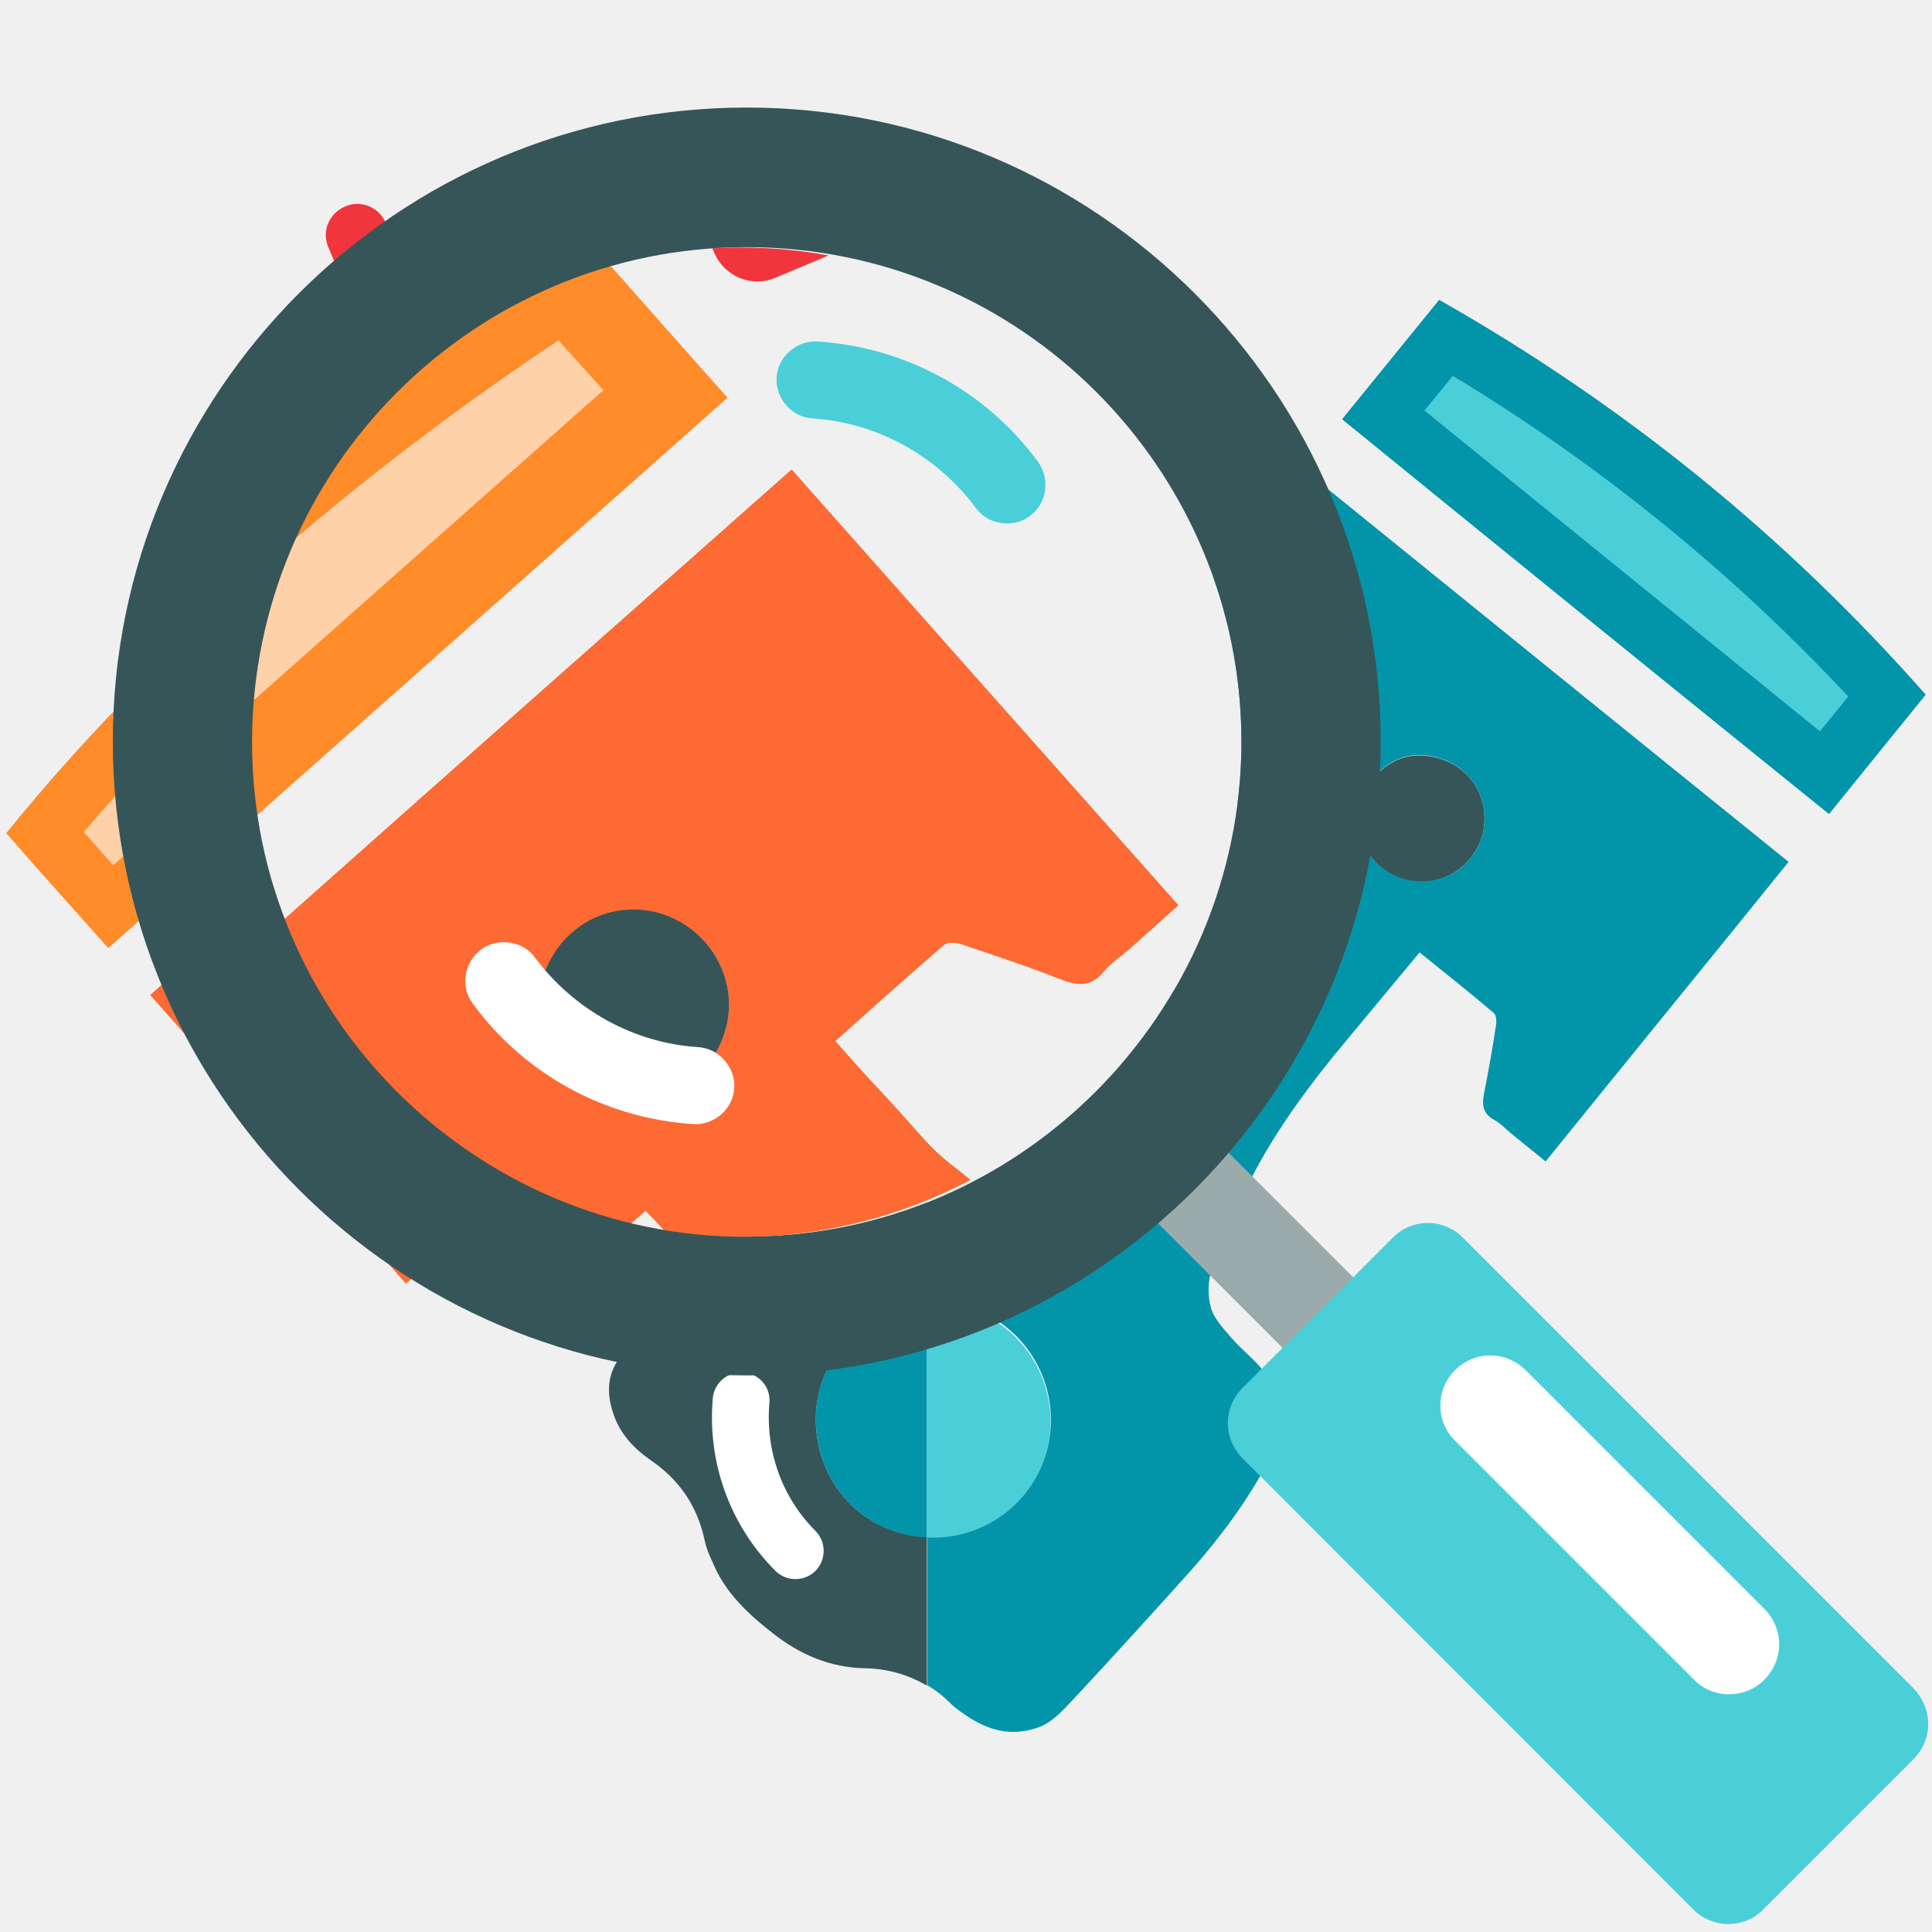
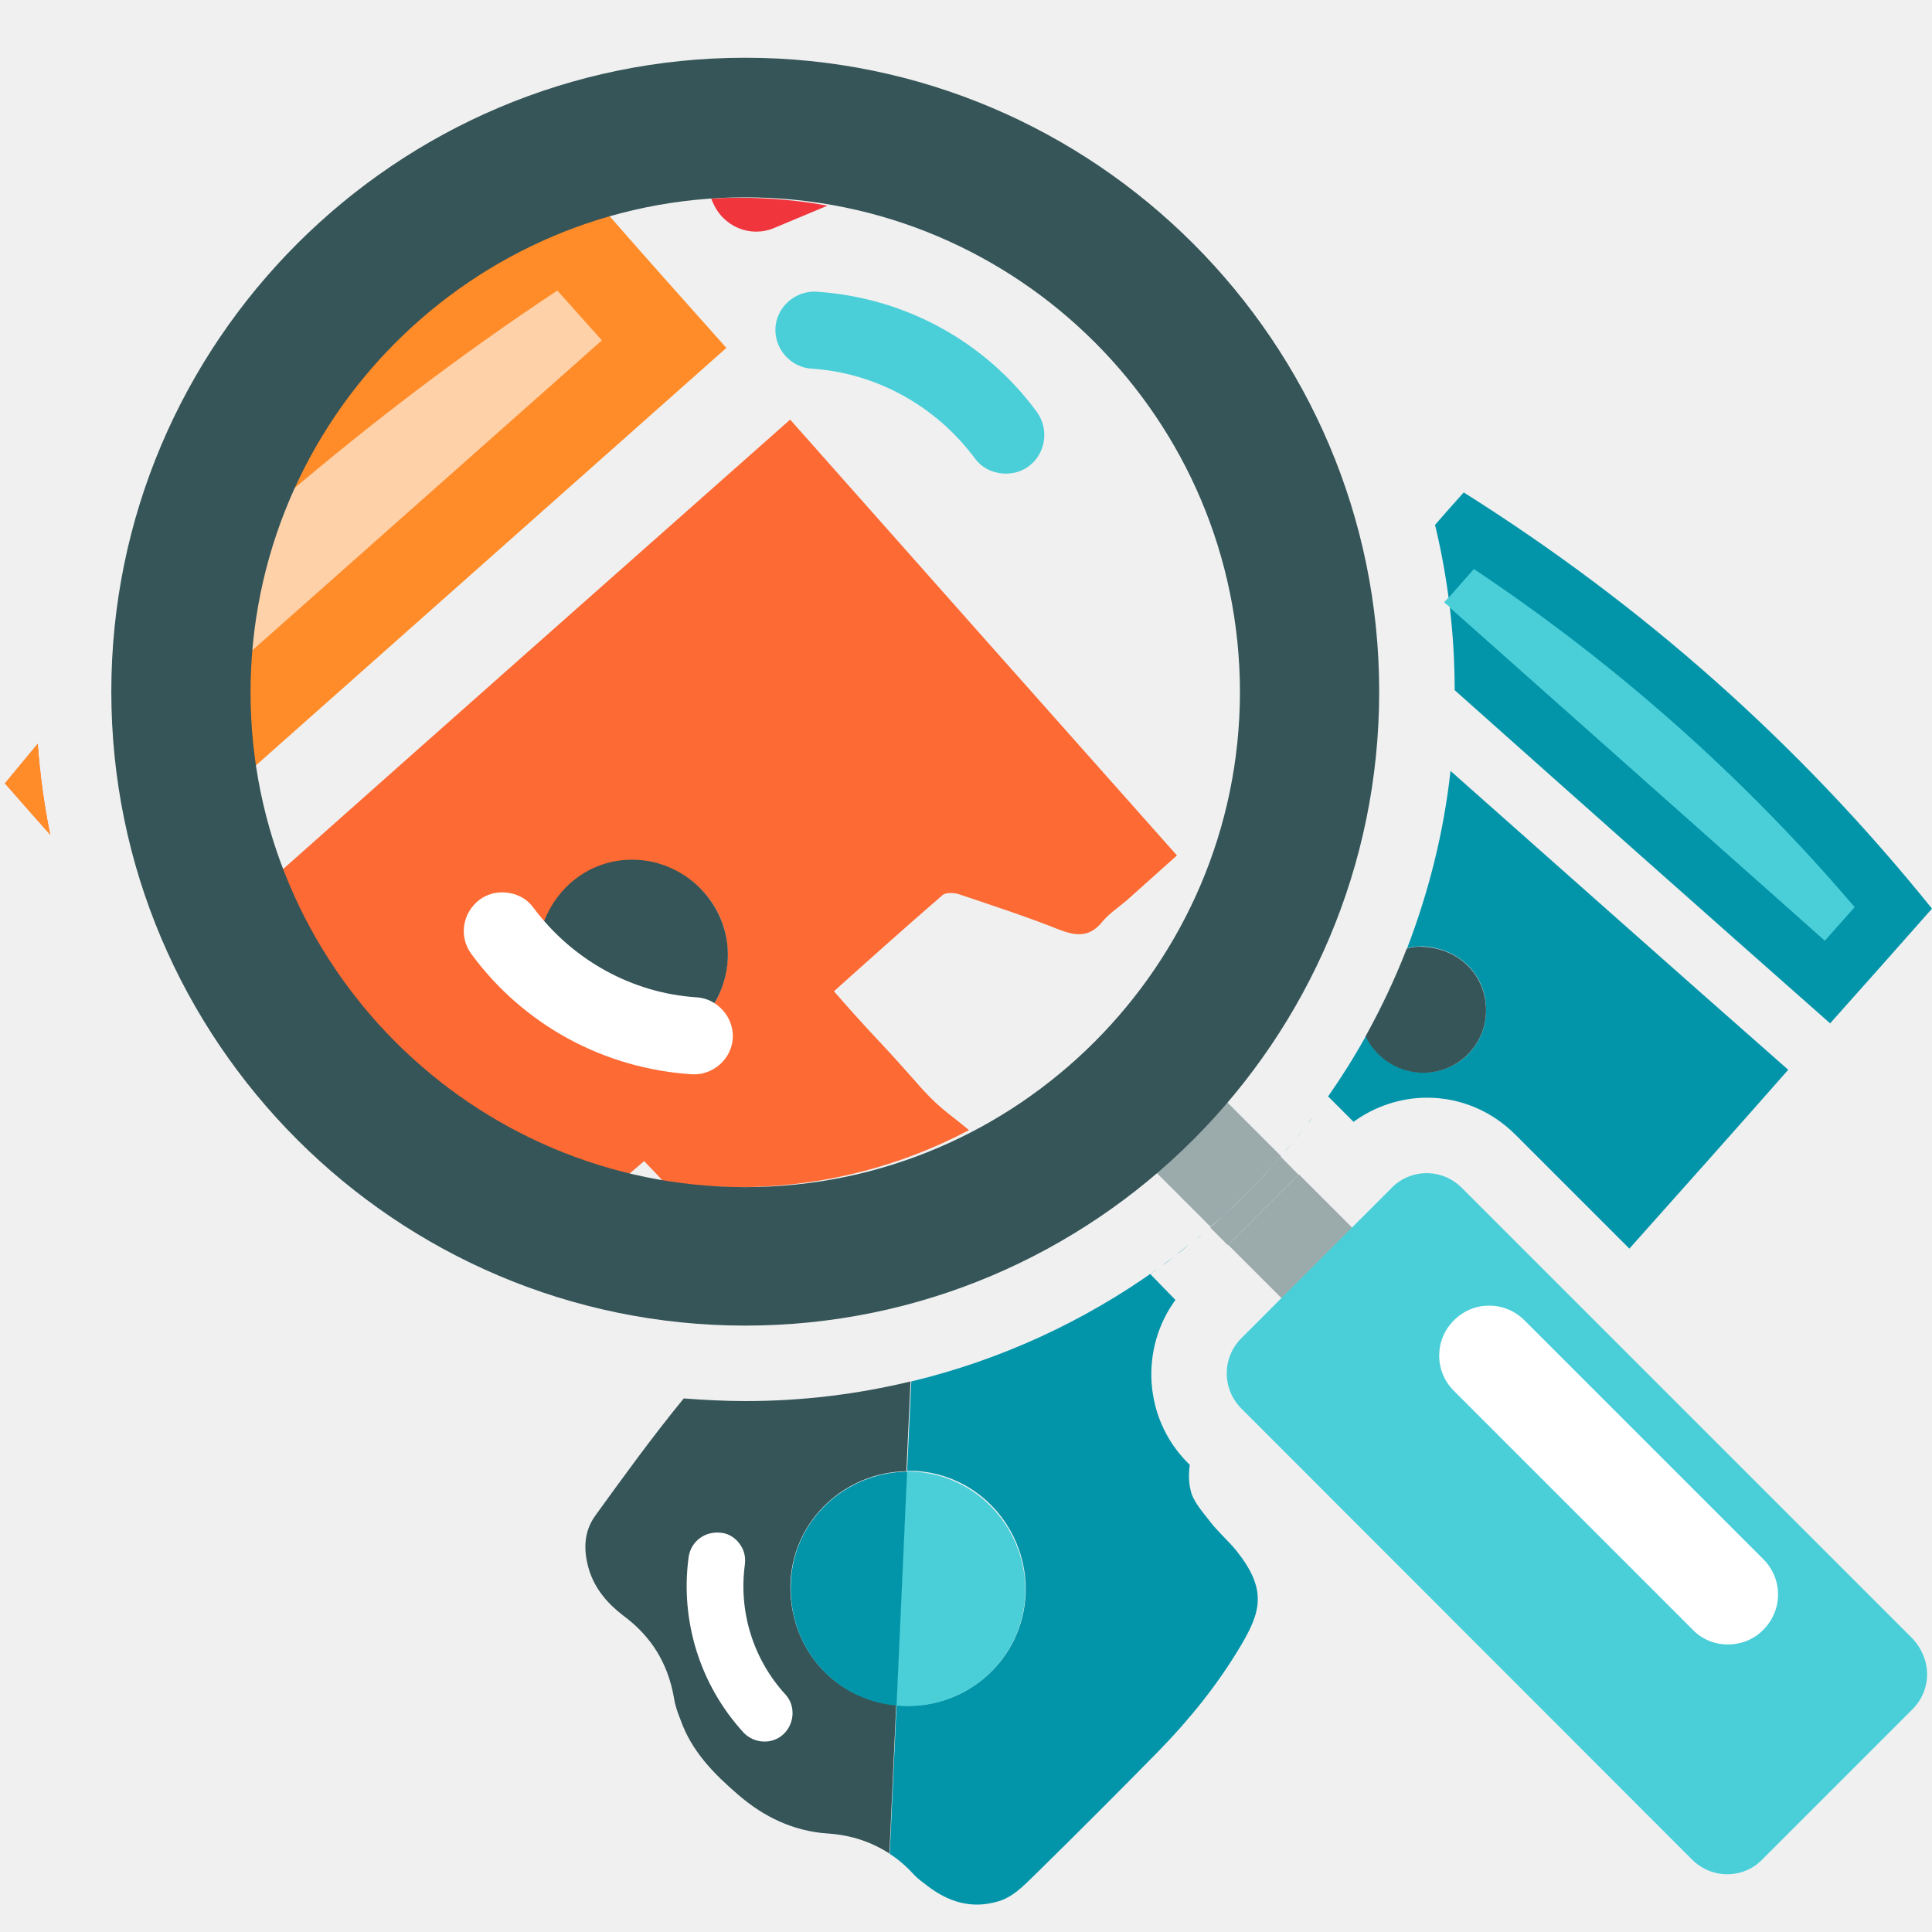
<svg xmlns="http://www.w3.org/2000/svg" version="1.1" id="Layer_1" x="0px" y="0px" viewBox="96 11 512 512" style="enable-background:new 96 11 512 512;" xml:space="preserve">
  <style type="text/css">
	.st0{display:none;}
	.st1{display:inline;fill:#E6EAEA;}
	.st2{display:inline;fill:#CDD4D5;}
	.st3{display:inline;fill:#9BAAAB;}
	.st4{display:inline;fill:#FFFFFF;}
	.st5{fill:#0295AA;}
	.st6{fill:#365558;}
	.st7{fill:#4ACFD9;}
	.st8{fill:#FD6A33;}
	.st9{fill:#F0353D;}
	.st10{fill:#FFFFFF;}
	.st11{fill:#FF8C29;}
	.st12{fill:#FFD1A9;}
	.st13{fill:#9BAAAB;}
	.st14{fill:#CDD4D5;}
	.st15{fill:#E6EAEA;}
	.st16{fill:#BCD643;}
</style>
  <g id="Layer_2">
</g>
  <g id="Layer_4" class="st0">
-     <path class="st1" d="M1106.4-384.9H613.5c-4.4,0-8,3.6-8,8v485.8c0,4.4,3.6,8,8,8h492.9c4.4,0,8-3.6,8-8v-485.8   C1114.4-381.3,1110.8-384.9,1106.4-384.9z" />
-     <path class="st2" d="M613.5-384.9c-4.4,0-8,3.6-8,8v485.8c0,4.4,3.6,8,8,8h245.4v-501.8H613.5L613.5-384.9z" />
-     <polygon class="st2" points="651.7,75.3 651.7,71.8 1068.2,71.8 1068.2,-146.3 1015.1,9.9 860,66.7 752.9,-32.3  " />
-     <polygon class="st3" points="753.5,-35.5 651.7,65.3 651.7,61.8 858.9,61.8 852,58.3  " />
-     <path class="st4" d="M1063.9-342.3H656c-4.4,0-8,3.6-8,8V66.3c0,4.4,3.6,8,8,8h407.9c4.4,0,8-3.6,8-8v-400.6   C1071.9-338.7,1068.3-342.3,1063.9-342.3z M958.2-146.3h-90.3v-86.3h90.3V-146.3z M974.2-232.6h81.8v86.3h-81.8V-232.6z    M867.9-248.6v-77.8h90.3v77.8C958.2-248.6,867.9-248.6,867.9-248.6z M852-248.6h-90.3v-77.8H852V-248.6L852-248.6z M852-232.6   v86.3h-90.3v-86.3H852z M745.8-146.3H664v-86.3h81.8V-146.3L745.8-146.3z M664-130.3h81.8V-44H664V-130.3L664-130.3z M761.7-130.3   H852V-44h-90.3V-130.3z M852-28v86.3h-90.3V-28H852L852-28z M867.9-28h90.3v86.3h-90.3V-28L867.9-28z M867.9-44v-86.3h90.3V-44   H867.9L867.9-44z M974.2-130.3h81.8V-44h-81.8V-130.3z M1056-248.6h-81.8v-77.8h81.8V-248.6z M745.8-326.3v77.8H664v-77.8H745.8z    M664-28h81.8v86.3H664V-28L664-28z M974.2,58.3V-28h81.8v86.3C1056,58.3,974.2,58.3,974.2,58.3z" />
-     <path class="st1" d="M656-342.3c-4.4,0-8,3.6-8,8V66.3c0,4.4,3.6,8,8,8h202.9v-416.5L656-342.3L656-342.3z M745.8,58.3H664V-28   h81.8V58.3L745.8,58.3z M745.8-44H664v-86.3h81.8V-44L745.8-44z M745.8-146.3H664v-86.3h81.8V-146.3L745.8-146.3z M745.8-248.6H664   v-77.8h81.8V-248.6L745.8-248.6z M852,58.3h-90.3V-28H852V58.3L852,58.3z M852-44h-90.3v-86.3H852V-44L852-44z M852-146.3h-90.3   v-86.3H852V-146.3L852-146.3z M761.7-248.6v-77.8H852v77.8C852-248.6,761.7-248.6,761.7-248.6z" />
+     <path class="st1" d="M1202.4-373.9H709.5c-4.4,0-8,3.6-8,8v485.8c0,4.4,3.6,8,8,8h492.9c4.4,0,8-3.6,8-8v-485.8   C1210.4-370.3,1206.8-373.9,1202.4-373.9z" />
+     <path class="st2" d="M709.5-373.9c-4.4,0-8,3.6-8,8v485.8c0,4.4,3.6,8,8,8h245.4v-501.8H709.5L709.5-373.9z" />
+     <polygon class="st2" points="747.7,86.3 747.7,82.8 1164.2,82.8 1164.2,-135.3 1111.1,20.9 956,77.7 848.9,-21.3  " />
+     <polygon class="st3" points="849.5,-24.5 747.7,76.3 747.7,72.8 954.9,72.8 948,69.3  " />
+     <path class="st4" d="M1159.9-331.3H752c-4.4,0-8,3.6-8,8V77.3c0,4.4,3.6,8,8,8h407.9c4.4,0,8-3.6,8-8v-400.6   C1167.9-327.7,1164.3-331.3,1159.9-331.3z M1054.2-135.3h-90.3v-86.3h90.3V-135.3z M1070.2-221.6h81.8v86.3h-81.8V-221.6z    M963.9-237.6v-77.8h90.3v77.8C1054.2-237.6,963.9-237.6,963.9-237.6z M948-237.6h-90.3v-77.8H948V-237.6L948-237.6z M948-221.6   v86.3h-90.3v-86.3H948z M841.8-135.3H760v-86.3h81.8V-135.3L841.8-135.3z M760-119.3h81.8V-33H760V-119.3L760-119.3z M857.7-119.3   H948V-33h-90.3V-119.3z M948-17v86.3h-90.3V-17H948L948-17z M963.9-17h90.3v86.3h-90.3V-17L963.9-17z M963.9-33v-86.3h90.3V-33   H963.9L963.9-33z M1070.2-119.3h81.8V-33h-81.8V-119.3z M1152-237.6h-81.8v-77.8h81.8V-237.6z M841.8-315.3v77.8H760v-77.8H841.8z    M760-17h81.8v86.3H760V-17L760-17z M1070.2,69.3V-17h81.8v86.3C1152,69.3,1070.2,69.3,1070.2,69.3z" />
+     <path class="st1" d="M752-331.3c-4.4,0-8,3.6-8,8V77.3c0,4.4,3.6,8,8,8h202.9v-416.5L752-331.3L752-331.3z M841.8,69.3H760V-17   h81.8V69.3L841.8,69.3z M841.8-33H760v-86.3h81.8V-33L841.8-33z M841.8-135.3H760v-86.3h81.8V-135.3L841.8-135.3z M841.8-237.6H760   v-77.8h81.8V-237.6L841.8-237.6z M948,69.3h-90.3V-17H948V69.3L948,69.3z M948-33h-90.3v-86.3H948V-33L948-33z M948-135.3h-90.3   v-86.3H948V-135.3L948-135.3z M857.7-237.6v-77.8H948v77.8C948-237.6,857.7-237.6,857.7-237.6z" />
  </g>
-   <path class="st5" d="M441.1,135.1c-7.8,9.7-15.7,19.3-23.5,29c4.8,13.6,7.4,28.3,7.4,43.6c0,5.7-0.4,11.4-1.1,16.9  c1.8,1.5,3.7,2.9,5.5,4.4c2.7,2.2,5.4,4.5,8.1,6.7c-1.8,2.4-3.3,4.6-5,6.6c-7.5,9.3-14.7,18.7-22.4,27.9c-1,1.2-2.1,2.4-3.2,3.6  c-14.8,25.2-37.8,45.1-65.2,55.9v26.4c0.6,0,1.2-0.1,1.9-0.1c17.1,0,30.9,14.1,30.9,31.3c0,17.1-13.9,31-31.2,30.9c-0.5,0-1,0-1.6,0  v39.4c2.3,1.3,4.5,3.1,6.5,5.1c1.1,1.1,2.5,2,3.8,2.9c5.7,3.9,11.8,5.6,18.5,3.4c4.1-1.2,6.9-4.5,9.7-7.4  c10.6-11.4,21-22.8,31.4-34.4c7.9-8.9,15-18.5,20.6-29.1c4.9-9.2,6.2-15.1-2.3-24.9c-2.4-2.7-5.3-5-7.6-7.7c-2.1-2.5-4.6-5-5.4-8  c-0.9-3.1-0.8-7,0.2-10.1c2.3-6.8,5.4-13.4,8.4-19.9c6.2-13.2,14.6-25.1,23.7-36.4c7.6-9.2,15.2-18.3,23-27.7  c6.8,5.5,13.4,10.7,19.7,16.1c0.6,0.5,0.7,2,0.6,2.9c-0.9,6.1-2,12.2-3.2,18.3c-0.6,3.1-0.4,5.4,2.7,7.1c1.7,0.9,3,2.4,4.5,3.6  c3,2.5,6.1,4.9,9.1,7.4c21.5-26.6,43-52.9,64.4-79.4C527.1,204.8,484.2,170,441.1,135.1z M472.9,244.5c-9.4,0-17-7.4-17-16.9  c0-8.5,7.8-16.5,15.9-16.5c10,0,17.6,7.2,17.6,16.9C489.4,237.2,482,244.5,472.9,244.5z" />
-   <path class="st6" d="M282.8,338.3c-0.3,0.4-0.6,0.8-1,1.2c-7.8,10.4-14.9,21.3-22.1,32.1c-3,4.5-2.8,9.5-1,14.5  c1.8,5.1,5.4,8.8,9.5,11.7c7.7,5.2,12.5,12.1,14.5,21.2c0.4,2.1,1.2,4,2.1,5.9c3.3,8.1,9.4,13.8,16.1,19c7.1,5.6,15.1,9,24.2,9.2  c6.1,0.1,11.6,1.7,16.5,4.6v-39.4c-16.7-0.6-29.5-14.3-29.4-31.4c0.1-16.3,13.2-29.6,29.4-30.6v-26.6c-14.8,5.8-30.9,9-47.7,9  C290.1,338.8,286.4,338.6,282.8,338.3z" />
-   <path class="st5" d="M451.7,122.1c8.6-10.6,17.1-21,25.7-31.6c48.8,27.7,91.7,62.4,128.9,104.6c-8.5,10.5-17,20.9-25.6,31.6  C537.6,191.9,494.7,157.1,451.7,122.1z" />
-   <path class="st7" d="M343.5,356.3c-0.6,0-1.2,0-1.9,0.1v62.1c0.5,0,1,0,1.6,0c17.3,0,31.2-13.8,31.2-30.9  C374.3,370.3,360.4,356.4,343.5,356.3z" />
-   <path class="st5" d="M312.2,386.9c-0.1,17.1,12.7,30.8,29.4,31.5v-62.1C325.3,357.3,312.2,370.6,312.2,386.9z" />
-   <path class="st6" d="M489.4,228c0,9.1-7.4,16.5-16.5,16.6c-9.4,0-17-7.4-17-16.9c0-8.5,7.8-16.5,15.9-16.5  C481.9,211.2,489.4,218.4,489.4,228z" />
-   <path class="st8" d="M168.4,245.7c-10.9,9.7-21.8,19.3-32.6,29c22.7,25.6,45.3,51,67.8,76.5c5.2-4.7,10.3-9,15.2-13.6  c0.6-0.5,0.8-2,0.7-2.8c-1.4-6.9-2.9-13.8-4.6-20.6c-0.2-0.8-0.2-1.5,0-2C193.1,295.7,176.6,272.5,168.4,245.7z" />
-   <path class="st8" d="M173.3,156.3c-27.7,22.3-52.9,47.5-75.6,75.5c9,10.3,17.9,20.2,27,30.4c13.2-11.7,26.4-23.4,39.5-35.1  c-0.9-6.3-1.4-12.8-1.4-19.4C162.8,189.4,166.5,172.1,173.3,156.3z" />
-   <path class="st9" d="M252.6,75.3c1.7-4.3-0.3-9-4.6-10.7c-4.3-1.7-9,0.3-10.8,4.5l-10.6,26.1c7-4.2,14.5-7.8,22.3-10.7L252.6,75.3z" />
-   <path class="st9" d="M194.9,104.9c1.8,4.3,6.6,6.3,10.8,4.5c2.1-0.9,3.7-2.5,4.5-4.5s0.8-4.1,0-6.3l-11.9-28.4  c-1.8-4.3-6.6-6.3-10.8-4.5c-4.3,1.8-6.3,6.6-4.5,10.8L194.9,104.9z" />
-   <path class="st10" d="M297.7,376.8c1.6,1.6,2.4,3.6,2.2,6c-1.1,12.6,3.3,25,12.2,33.9c2.9,2.9,2.9,7.7,0,10.6s-7.7,2.9-10.6,0  c-12.1-12.1-18.1-28.8-16.6-45.8c0.4-4.1,4-7.1,8.2-6.8C294.8,374.8,296.4,375.6,297.7,376.8z" />
-   <path class="st5" d="M451.7,122.1c8.6-10.6,17.1-21,25.7-31.6c48.8,27.7,91.7,62.4,128.9,104.6c-8.5,10.5-17,20.9-25.6,31.6  C537.6,191.9,494.7,157.1,451.7,122.1z" />
-   <path class="st7" d="M473.5,119.8l7.5-9.2c38.7,23.4,73.9,51.9,104.8,85l-7.5,9.2L473.5,119.8z" />
-   <path class="st11" d="M173.3,156.3c-27.7,22.3-52.9,47.5-75.6,75.5c9,10.3,17.9,20.2,27,30.4c13.2-11.7,26.4-23.4,39.5-35.1  c-0.9-6.3-1.4-12.8-1.4-19.4C162.8,189.4,166.5,172.1,173.3,156.3z" />
-   <path class="st12" d="M165,183.7c-16.7,14.8-32.3,30.8-46.8,47.8l7.8,8.8l36.8-32.6c0,0,0,0,0-0.1  C162.8,199.5,163.6,191.5,165,183.7z" />
+   <path class="st5" d="M429.2,324.3c1-1.1,2.1-2.2,3.1-3.3C431.3,322.1,430.3,323.2,429.2,324.3z" />
+   <path class="st5" d="M404,346.4c1.2-0.8,2.3-1.7,3.4-2.6C406.3,344.7,405.1,345.5,404,346.4z" />
+   <path class="st5" d="M433.1,320.1c0.7-0.8,1.5-1.7,2.2-2.5C434.6,318.4,433.9,319.2,433.1,320.1z" />
+   <path class="st5" d="M436.4,316.3c0.6-0.7,1.3-1.5,1.9-2.2C437.7,314.8,437.1,315.6,436.4,316.3z" />
+   <path class="st5" d="M407.7,343.5c1.2-0.9,2.3-1.8,3.4-2.7C410,341.8,408.9,342.7,407.7,343.5z" />
+   <path class="st5" d="M422.8,330.7c0.7-0.7,1.4-1.4,2.1-2C424.2,329.3,423.5,330,422.8,330.7z" />
+   <path class="st5" d="M416,336.8c0.7-0.6,1.4-1.2,2.1-1.8C417.4,335.6,416.7,336.2,416,336.8z" />
+   <path class="st5" d="M412.3,339.9c0.8-0.6,1.5-1.3,2.3-1.9C413.9,338.6,413.1,339.3,412.3,339.9z" />
+   <path class="st5" d="M439.4,312.7c0.6-0.7,1.2-1.5,1.8-2.2C440.6,311.3,440,312,439.4,312.7z" />
+   <path class="st5" d="M419.5,333.8c0.7-0.6,1.4-1.2,2-1.9C420.8,332.5,420.1,333.1,419.5,333.8z" />
+   <path class="st5" d="M409.3,353.1c-0.1,0.1-0.2,0.3-0.4,0.4C409,353.4,409.1,353.3,409.3,353.1z" />
+   <path class="st5" d="M428.6,324.9c-0.8,0.9-1.7,1.7-2.6,2.6C426.9,326.6,427.8,325.8,428.6,324.9z" />
+   <path class="st5" d="M480.4,215.3c-1.8,16.4-5.8,32.1-11.5,47c1.3-0.4,2.7-0.5,4.1-0.5c10,0.5,17.3,8,16.8,17.7  c-0.4,9.2-8.1,16.1-17.2,15.7c-6.5-0.3-12-4.1-14.6-9.7c-3.1,5.6-6.5,11-10.2,16.3c0.1-0.1,0.1-0.1,0.2-0.2l6.7,6.7c0,0,0,0,0,0  c5.6-4.1,12.5-6.4,19.5-6.4c8.8,0,17.1,3.5,23.4,9.8l30.2,30.2c14.1-15.8,28.1-31.5,42.1-47.4C540,268.2,510.2,241.7,480.4,215.3z" />
+   <path class="st5" d="M400.8,348.6c0.6-0.4,1.2-0.9,1.9-1.3c-19.3,13.8-41.4,24.1-65.2,29.8l-1.1,23.7c0.6,0,1.2,0,1.9,0  c17.1,0.8,30.2,15.5,29.5,32.7c-0.8,17.1-15.3,30.3-32.6,29.5c-0.5,0-1,0-1.6-0.1l-1.8,39.4c2.2,1.4,4.4,3.3,6.3,5.4  c1,1.1,2.4,2.1,3.7,3.1c5.5,4.2,11.5,6.1,18.3,4.2c4.1-1,7.1-4.2,10-7c11.1-10.9,22-21.8,32.9-32.9c8.3-8.5,15.8-17.8,21.9-28.1  c5.3-9,6.9-14.8-1.2-25c-2.3-2.8-5.1-5.2-7.2-8c-2-2.6-4.4-5.2-5-8.2c-0.5-2-0.5-4.4-0.2-6.6l-0.5-0.5  c-11.7-11.7-12.8-30.2-3.3-43.2c0,0,0,0,0,0L400.8,348.6z" />
+   <path class="st5" d="M445,305.5c0.7-0.9,1.3-1.8,2-2.7C446.3,303.7,445.7,304.6,445,305.5z" />
+   <path class="st5" d="M452.5,309.9c-0.1,0.1-0.1,0.1-0.2,0.2C452.4,310,452.5,309.9,452.5,309.9z" />
+   <path class="st5" d="M442.3,309.1c0.6-0.8,1.2-1.6,1.8-2.3C443.5,307.6,442.9,308.4,442.3,309.1z" />
+   <path class="st6" d="M277.2,381.6c-8.2,10-15.8,20.5-23.4,31c-3.2,4.4-3.2,9.4-1.7,14.4c1.6,5.2,5,9,9,12.1  c7.5,5.5,11.9,12.7,13.5,21.8c0.3,2.1,1,4,1.8,6c2.9,8.2,8.8,14.2,15.2,19.7c6.8,5.9,14.7,9.7,23.8,10.3c6.1,0.4,11.5,2.2,16.3,5.3  l1.8-39.4c-16.7-1.4-28.8-15.6-28-32.7c0.8-16.3,14.5-29,30.7-29.2l1.1-23.8c-14.1,3.4-28.7,5.2-43.8,5.2  C288.1,382.3,282.6,382,277.2,381.6z" />
+   <path class="st7" d="M338.2,401c-0.6,0-1.2-0.1-1.9,0l-2.8,62c0.5,0,1,0,1.6,0.1c17.3,0.8,31.8-12.4,32.6-29.5  C368.3,416.4,355.1,401.9,338.2,401z" />
+   <path class="st5" d="M305.6,430.2c-0.9,17.1,11.3,31.3,28,32.8l2.8-62C320,401.2,306.3,413.9,305.6,430.2z" />
+   <path class="st6" d="M472.9,261.9c-1.4-0.1-2.8,0.1-4.1,0.5c-3.1,8-6.8,15.8-10.9,23.2c2.6,5.5,8.1,9.4,14.7,9.7  c9.1,0.3,16.8-6.7,17.2-15.8C490.2,269.9,483,262.3,472.9,261.9z" />
+   <path class="st8" d="M97.3,218.6c4,4.6,8,9.1,12,13.6c-1.6-7.9-2.7-15.9-3.3-24.1C103.1,211.6,100.2,215.1,97.3,218.6z" />
+   <path class="st9" d="M247.7,51.4c-4.3-1.7-9,0.3-10.8,4.5L226.3,82c7-4.2,14.5-7.8,22.3-10.7l3.7-9.2C254,57.8,252,53.1,247.7,51.4z  " />
+   <path class="st10" d="M291.5,419.5c1.5,1.7,2.2,3.7,1.9,6.1c-1.7,12.5,2.2,25.1,10.7,34.4c2.8,3,2.5,7.8-0.5,10.6  c-3,2.8-7.8,2.5-10.6-0.5c-11.5-12.6-16.8-29.6-14.5-46.5c0.6-4.1,4.3-6.9,8.5-6.4C288.7,417.3,290.3,418.2,291.5,419.5z" />
+   <path class="st5" d="M608,251.8c-35.3-43.8-76.6-80.4-124.1-110.3c-2.6,2.9-5.1,5.7-7.6,8.6c3.4,14.1,5.2,28.7,5.2,43.8  c33.1,29.5,66.2,58.9,99.5,88.3C590.1,272,599,262,608,251.8z" />
+   <path class="st7" d="M587.5,251.4c-29.4-34.5-63.3-64.5-100.9-89.6l-6.7,7.6c0.1,0.9,0.2,1.7,0.3,2.6l99.4,88.3L587.5,251.4z" />
+   <path class="st7" d="M478.7,170.6l1.5,1.3c-0.1-0.9-0.2-1.8-0.3-2.6L478.7,170.6z" />
+   <path class="st11" d="M97.3,218.6c4,4.6,8,9.1,12,13.6c-1.6-7.9-2.7-15.9-3.3-24.1C103.1,211.6,100.2,215.1,97.3,218.6z" />
  <g>
-     <path class="st8" d="M338.4,310.1c-11.9-13.4-8.9-9.4-21-23.2c9.8-8.8,19.2-17.2,28.8-25.5c0.9-0.8,3.2-0.6,4.4-0.2   c8.9,3,17.8,5.9,26.6,9.4c4.4,1.7,8,2,11.3-2.1c1.7-2.1,4.4-3.9,6.5-5.7c4.4-3.9,8.8-7.9,13.3-11.9c-34.3-38.6-68.4-77-102.5-115.5   c-45.3,40.1-90.5,80.1-135.6,120.2c15.7,39.8,50.3,70.2,92.7,79.9c1.4-1.2,2.8-2.4,4.2-3.6c1.8,1.9,3.5,3.6,5.1,5.4   c6.6,1,13.3,1.5,20.1,1.5c22,0,42.7-5.5,60.9-15.1C347,318.5,345.3,318.1,338.4,310.1z M288.8,281.3c-2.4,14-15.1,23.4-29.3,21.3   c-12.7-2-22.6-15.6-20.7-27.6c2.6-14.9,14.9-24.5,29.4-22C282,254.9,291.1,267.7,288.8,281.3z" />
-     <path class="st6" d="M268.2,252.4c-14.3-2.4-26.9,7.1-29.4,22c-1.8,12.4,8.3,25.8,20.8,27.9c14,2.1,27-7.1,29.3-21.3   C291,267.5,281.7,254.9,268.2,252.4z" />
-     <path class="st9" d="M301.5,84.6l14.1-5.9c-7.6-1.4-15.5-2.1-23.5-2.1c-2.5,0-4.9,0.1-7.3,0.2c0.1,0.3,0.2,0.7,0.4,1   C287.9,84.3,295.2,87.3,301.5,84.6z" />
-     <path class="st11" d="M257.6,81.2c-55.6,15.2-96.5,66.1-96.5,126.5c0,7,0.6,13.9,1.6,20.6c42-37.3,84-74.5,126.1-111.9   C278.3,104.6,267.9,92.9,257.6,81.2z" />
-     <path class="st12" d="M244,101.2c-25.3,16.8-49.4,35.1-72.3,54.7c-5.7,13.1-9.2,27.4-10.3,42.3l94.5-83.8L244,101.2z" />
+     <path class="st8" d="M305.4,122.2c-45.3,40.1-90.5,80.1-135.6,120.2c15.7,39.8,50.3,70.2,92.7,79.9c1.4-1.2,2.8-2.4,4.2-3.6   c1.8,1.9,3.5,3.6,5.1,5.4c6.6,1,13.3,1.5,20.1,1.5c22,0,42.7-5.5,60.9-15.1c-6.2-5.2-7.9-5.6-14.8-13.6c-11.9-13.4-8.9-9.4-21-23.2   c9.8-8.8,19.2-17.2,28.8-25.5c0.9-0.8,3.2-0.6,4.4-0.2c8.9,3,17.8,5.9,26.6,9.4c4.4,1.7,8,2,11.3-2.1c1.7-2.1,4.4-3.9,6.5-5.7   c4.4-3.9,8.8-7.9,13.3-11.9C373.6,199.1,339.5,160.7,305.4,122.2z M288.5,268.1c-2.4,14-15.1,23.4-29.3,21.3   c-12.7-2-22.6-15.6-20.7-27.6c2.6-14.9,14.9-24.5,29.4-22C281.7,241.7,290.8,254.5,288.5,268.1z" />
+     <path class="st6" d="M267.9,239.2c-14.3-2.4-26.9,7.1-29.4,22c-1.8,12.4,8.3,25.8,20.8,27.9c14,2.1,27-7.1,29.3-21.3   C290.7,254.3,281.4,241.7,267.9,239.2z" />
+     <path class="st9" d="M284.5,63.6c0.1,0.3,0.2,0.7,0.4,1c2.7,6.5,10,9.5,16.3,6.8l14.1-5.9c-7.6-1.4-15.5-2.1-23.5-2.1   C289.3,63.4,286.9,63.5,284.5,63.6z" />
+     <path class="st11" d="M160.8,194.5c0,7,0.6,13.9,1.6,20.6c42-37.3,84-74.5,126.1-111.9C278,91.4,267.5,79.7,257.3,68   C201.7,83.2,160.8,134.1,160.8,194.5z" />
+     <path class="st12" d="M171.3,142.7c-5.7,13.1-9.2,27.4-10.3,42.3l94.5-83.8L243.7,88C218.3,104.8,194.3,123.1,171.3,142.7z" />
  </g>
-   <path class="st13" d="M458.1,353l-44-44c-5.2-5.2-13.5-5.2-18.7,0c-5.2,5.2-5.2,13.5,0,18.7l44,44c2.5,2.6,5.9,3.9,9.3,3.9  c3.3,0,6.6-1.3,9.4-3.9C463.3,366.5,463.3,358.3,458.1,353z" />
-   <path class="st6" d="M293.9,39.5c-92.6,0-168,75.4-168,168s75.4,168,168,168s168-75.4,168-168S386.5,39.5,293.9,39.5z M293.9,338.8  c-72.3,0-131.1-58.8-131.1-131.1S221.5,76.5,293.9,76.5S425,135.3,425,207.7C424.8,279.8,366,338.8,293.9,338.8z" />
-   <path class="st7" d="M603.2,458.5L483.7,339c-2.5-2.5-5.8-3.9-9.3-3.9s-6.9,1.4-9.3,3.9l-39.8,39.8c-5.2,5.2-5.2,13.5,0,18.7  L544.7,517c2.6,2.6,6,3.9,9.3,3.9c3.4,0,6.8-1.3,9.3-3.9l39.8-39.8c2.5-2.5,3.9-5.8,3.9-9.3C607,464.3,605.5,461,603.2,458.5z" />
-   <path class="st10" d="M554.2,460c-3.4,0-6.8-1.3-9.3-3.9l-63.3-63.3c-5.2-5.2-5.2-13.5,0-18.7c5.2-5.2,13.5-5.2,18.7,0l63.3,63.3  c5.2,5.2,5.2,13.5,0,18.7C561,458.8,557.5,460,554.2,460z" />
-   <path class="st10" d="M221.3,277c13.8,18.8,35.1,30.4,58.5,31.9c5.6,0.3,10.5-4.1,10.8-9.6s-4.1-10.5-9.6-10.8  c-17.1-1.1-32.9-9.9-43.2-23.7c-1.9-2.6-4.6-3.9-7.7-4.1c-2.5-0.1-4.7,0.5-6.7,2C219,266.1,217.9,272.4,221.3,277z" />
-   <path class="st7" d="M371.1,133.4c-13.8-18.8-35.1-30.4-58.5-31.9c-5.6-0.3-10.5,4.1-10.8,9.6c-0.3,5.6,4.1,10.5,9.6,10.8  c17.1,1.1,32.9,9.9,43.2,23.7c1.9,2.6,4.6,3.9,7.7,4.1c2.5,0.1,4.7-0.5,6.7-2C373.4,144.4,374.4,138,371.1,133.4z" />
-   <rect x="-535" y="-84" class="st9" width="128" height="128" />
-   <rect x="-407" y="-84" class="st8" width="128" height="128" />
-   <rect x="-279" y="-84" class="st11" width="128" height="128" />
-   <rect x="-151" y="-84" class="st12" width="128" height="128" />
-   <rect x="-535" y="44" class="st6" width="128" height="128" />
-   <rect x="-407" y="44" class="st5" width="128" height="128" />
-   <rect x="-279" y="44" class="st7" width="128" height="128" />
-   <rect x="-535" y="172" class="st13" width="128" height="128" />
-   <rect x="-407" y="172" class="st14" width="128" height="128" />
-   <rect x="-279" y="172" class="st15" width="128" height="128" />
-   <rect x="-151" y="172" class="st10" width="128" height="128" />
-   <rect x="-535" y="300" class="st16" width="128" height="128" />
+   <path class="st13" d="M431.7,321.6c1.1-1.2,2.2-2.4,3.3-3.7C433.9,319.2,432.8,320.4,431.7,321.6z" />
+   <path class="st13" d="M422.6,330.9c0.9-0.9,1.9-1.8,2.8-2.7C424.5,329.1,423.5,330,422.6,330.9z" />
+   <path class="st13" d="M427.4,326.1c0.9-0.9,1.8-1.8,2.7-2.8C429.2,324.3,428.3,325.2,427.4,326.1z" />
+   <path class="st13" d="M417.2,335.8c1.2-1.1,2.4-2.2,3.6-3.3C419.7,333.6,418.5,334.7,417.2,335.8z" />
+   <polygon class="st13" points="421.4,340.9 430.2,332 421.4,340.9 " />
+   <path class="st13" d="M435.4,317.5c-0.1,0.2-0.3,0.3-0.4,0.5c-1.1,1.2-2.2,2.4-3.3,3.7c-0.5,0.6-1.1,1.2-1.6,1.7  c-0.9,0.9-1.8,1.9-2.7,2.8c-0.7,0.7-1.4,1.4-2.1,2.1c-0.9,0.9-1.8,1.8-2.8,2.7c-0.6,0.5-1.2,1.1-1.7,1.6c-1.2,1.1-2.4,2.2-3.6,3.3  c-0.2,0.1-0.3,0.3-0.5,0.4l4.7,4.7l8.8-8.8l9.9-9.9L435.4,317.5z" />
+   <path class="st13" d="M457.8,339.8l-17.6-17.6l-9.9,9.9l-8.8,8.8l17.6,17.6c2.5,2.6,5.9,3.9,9.3,3.9c3.3,0,6.6-1.3,9.4-3.9  C463,353.3,463,345.1,457.8,339.8z" />
+   <polygon class="st13" points="440.1,322.2 430.2,332 440.1,322.2 " />
+   <path class="st13" d="M420.9,332.5c0.6-0.5,1.2-1.1,1.7-1.6c0.9-0.9,1.9-1.8,2.8-2.7c0.7-0.7,1.4-1.4,2.1-2.1  c0.9-0.9,1.8-1.8,2.7-2.8c0.5-0.6,1.1-1.2,1.6-1.7c1.1-1.2,2.2-2.4,3.3-3.7c0.1-0.2,0.3-0.3,0.4-0.5l-21.7-21.7  c-5.2-5.2-13.5-5.2-18.7,0s-5.2,13.5,0,18.7l21.7,21.7c0.2-0.1,0.3-0.3,0.5-0.4C418.5,334.7,419.7,333.6,420.9,332.5z" />
+   <path class="st13" d="M431.7,321.6c-0.5,0.6-1.1,1.2-1.6,1.7C430.6,322.8,431.2,322.2,431.7,321.6z" />
+   <path class="st13" d="M435.4,317.5L435.4,317.5c-0.2,0.2-0.3,0.3-0.4,0.5C435.2,317.8,435.3,317.7,435.4,317.5z" />
+   <path class="st13" d="M417.2,335.8c-0.2,0.1-0.3,0.3-0.5,0.4l0,0C416.9,336.1,417.1,335.9,417.2,335.8z" />
+   <path class="st13" d="M422.6,330.9c-0.6,0.5-1.2,1.1-1.7,1.6C421.5,331.9,422,331.4,422.6,330.9z" />
+   <path class="st13" d="M425.4,328.2c0.7-0.7,1.4-1.4,2.1-2.1C426.7,326.8,426.1,327.5,425.4,328.2z" />
+   <path class="st6" d="M461.5,194.3c0-92.6-75.4-168-168-168s-168,75.4-168,168s75.4,168,168,168S461.5,286.9,461.5,194.3z   M293.5,325.6c-72.3,0-131.1-58.8-131.1-131.1S221.2,63.3,293.5,63.3s131.1,58.8,131.1,131.2C424.5,266.6,365.7,325.6,293.5,325.6z" />
+   <path class="st7" d="M602.9,445.3L483.4,325.8c-2.5-2.5-5.8-3.9-9.3-3.9s-6.9,1.4-9.3,3.9L425,365.6c-5.2,5.2-5.2,13.5,0,18.7  l119.4,119.5c2.6,2.6,6,3.9,9.3,3.9c3.4,0,6.8-1.3,9.3-3.9l39.8-39.8c2.5-2.5,3.9-5.8,3.9-9.3C606.7,451.1,605.2,447.8,602.9,445.3z  " />
+   <path class="st10" d="M500,360.9c-5.2-5.2-13.5-5.2-18.7,0s-5.2,13.5,0,18.7l63.3,63.3c2.5,2.6,5.9,3.9,9.3,3.9  c3.3,0,6.8-1.2,9.4-3.9c5.2-5.2,5.2-13.5,0-18.7L500,360.9z" />
+   <path class="st10" d="M280.6,275.3c-17.1-1.1-32.9-9.9-43.2-23.7c-1.9-2.6-4.6-3.9-7.7-4.1c-2.5-0.1-4.7,0.5-6.7,2  c-4.4,3.4-5.5,9.7-2.1,14.3c13.8,18.8,35.1,30.4,58.5,31.9c5.6,0.3,10.5-4.1,10.8-9.6S286.1,275.6,280.6,275.3z" />
+   <path class="st7" d="M312.3,88.3c-5.6-0.3-10.5,4.1-10.8,9.6c-0.3,5.6,4.1,10.5,9.6,10.8c17.1,1.1,32.9,9.9,43.2,23.7  c1.9,2.6,4.6,3.9,7.7,4.1c2.5,0.1,4.7-0.5,6.7-2c4.4-3.3,5.4-9.7,2.1-14.3C357,101.4,335.7,89.8,312.3,88.3z" />
+   <rect x="-439" y="-73" class="st9" width="128" height="128" />
+   <rect x="-311" y="-73" class="st8" width="128" height="128" />
+   <rect x="-183" y="-73" class="st11" width="128" height="128" />
+   <rect x="-55" y="-73" class="st12" width="128" height="128" />
+   <rect x="-439" y="55" class="st6" width="128" height="128" />
+   <rect x="-311" y="55" class="st5" width="128" height="128" />
+   <rect x="-183" y="55" class="st7" width="128" height="128" />
+   <rect x="-439" y="183" class="st13" width="128" height="128" />
+   <rect x="-311" y="183" class="st14" width="128" height="128" />
+   <rect x="-183" y="183" class="st15" width="128" height="128" />
+   <rect x="-55" y="183" class="st10" width="128" height="128" />
+   <rect x="-439" y="311" class="st16" width="128" height="128" />
</svg>
